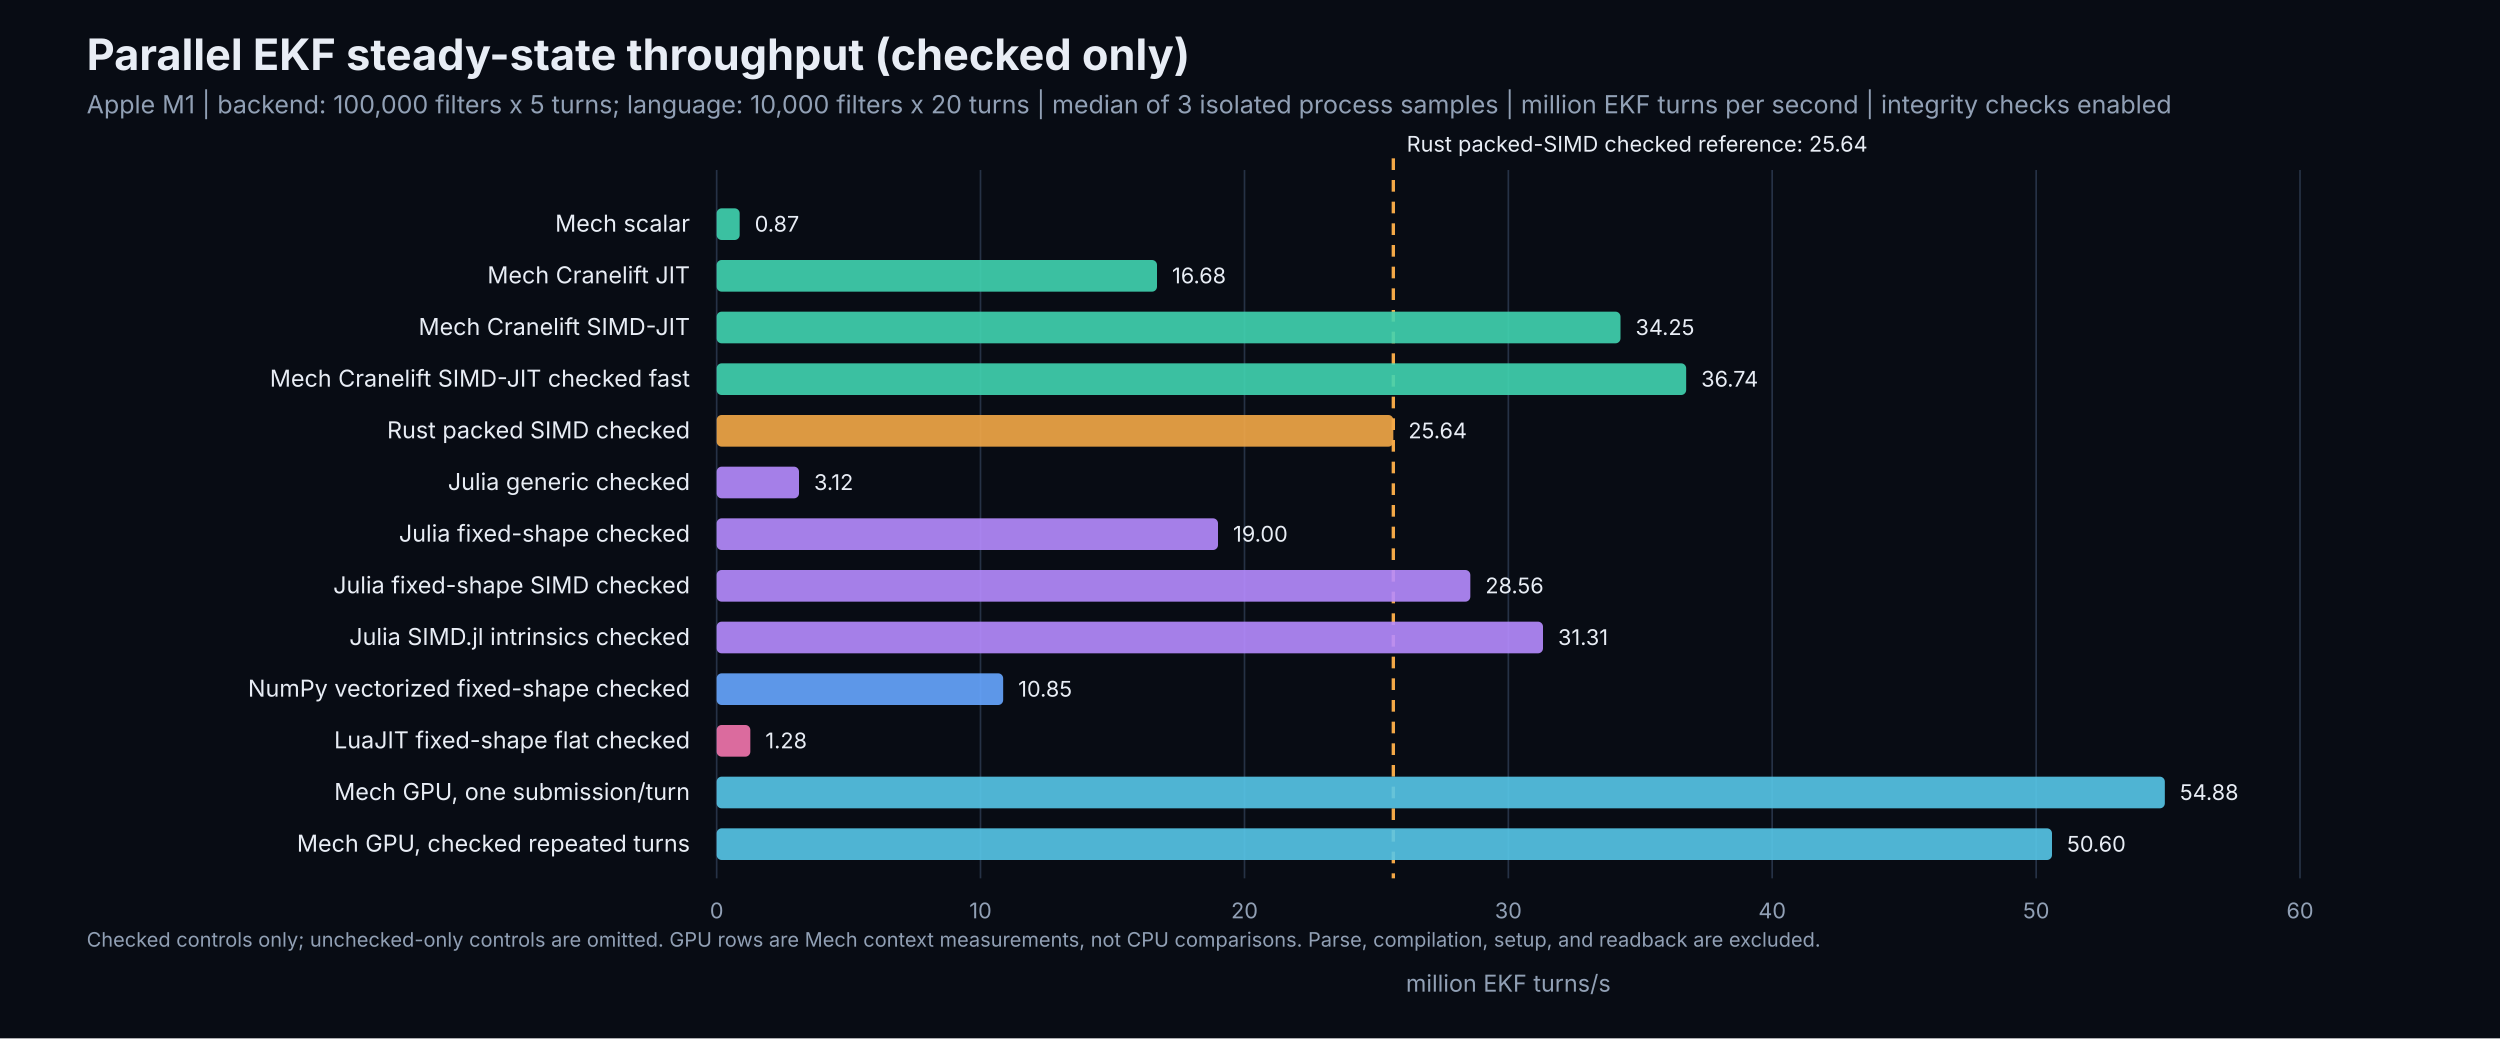
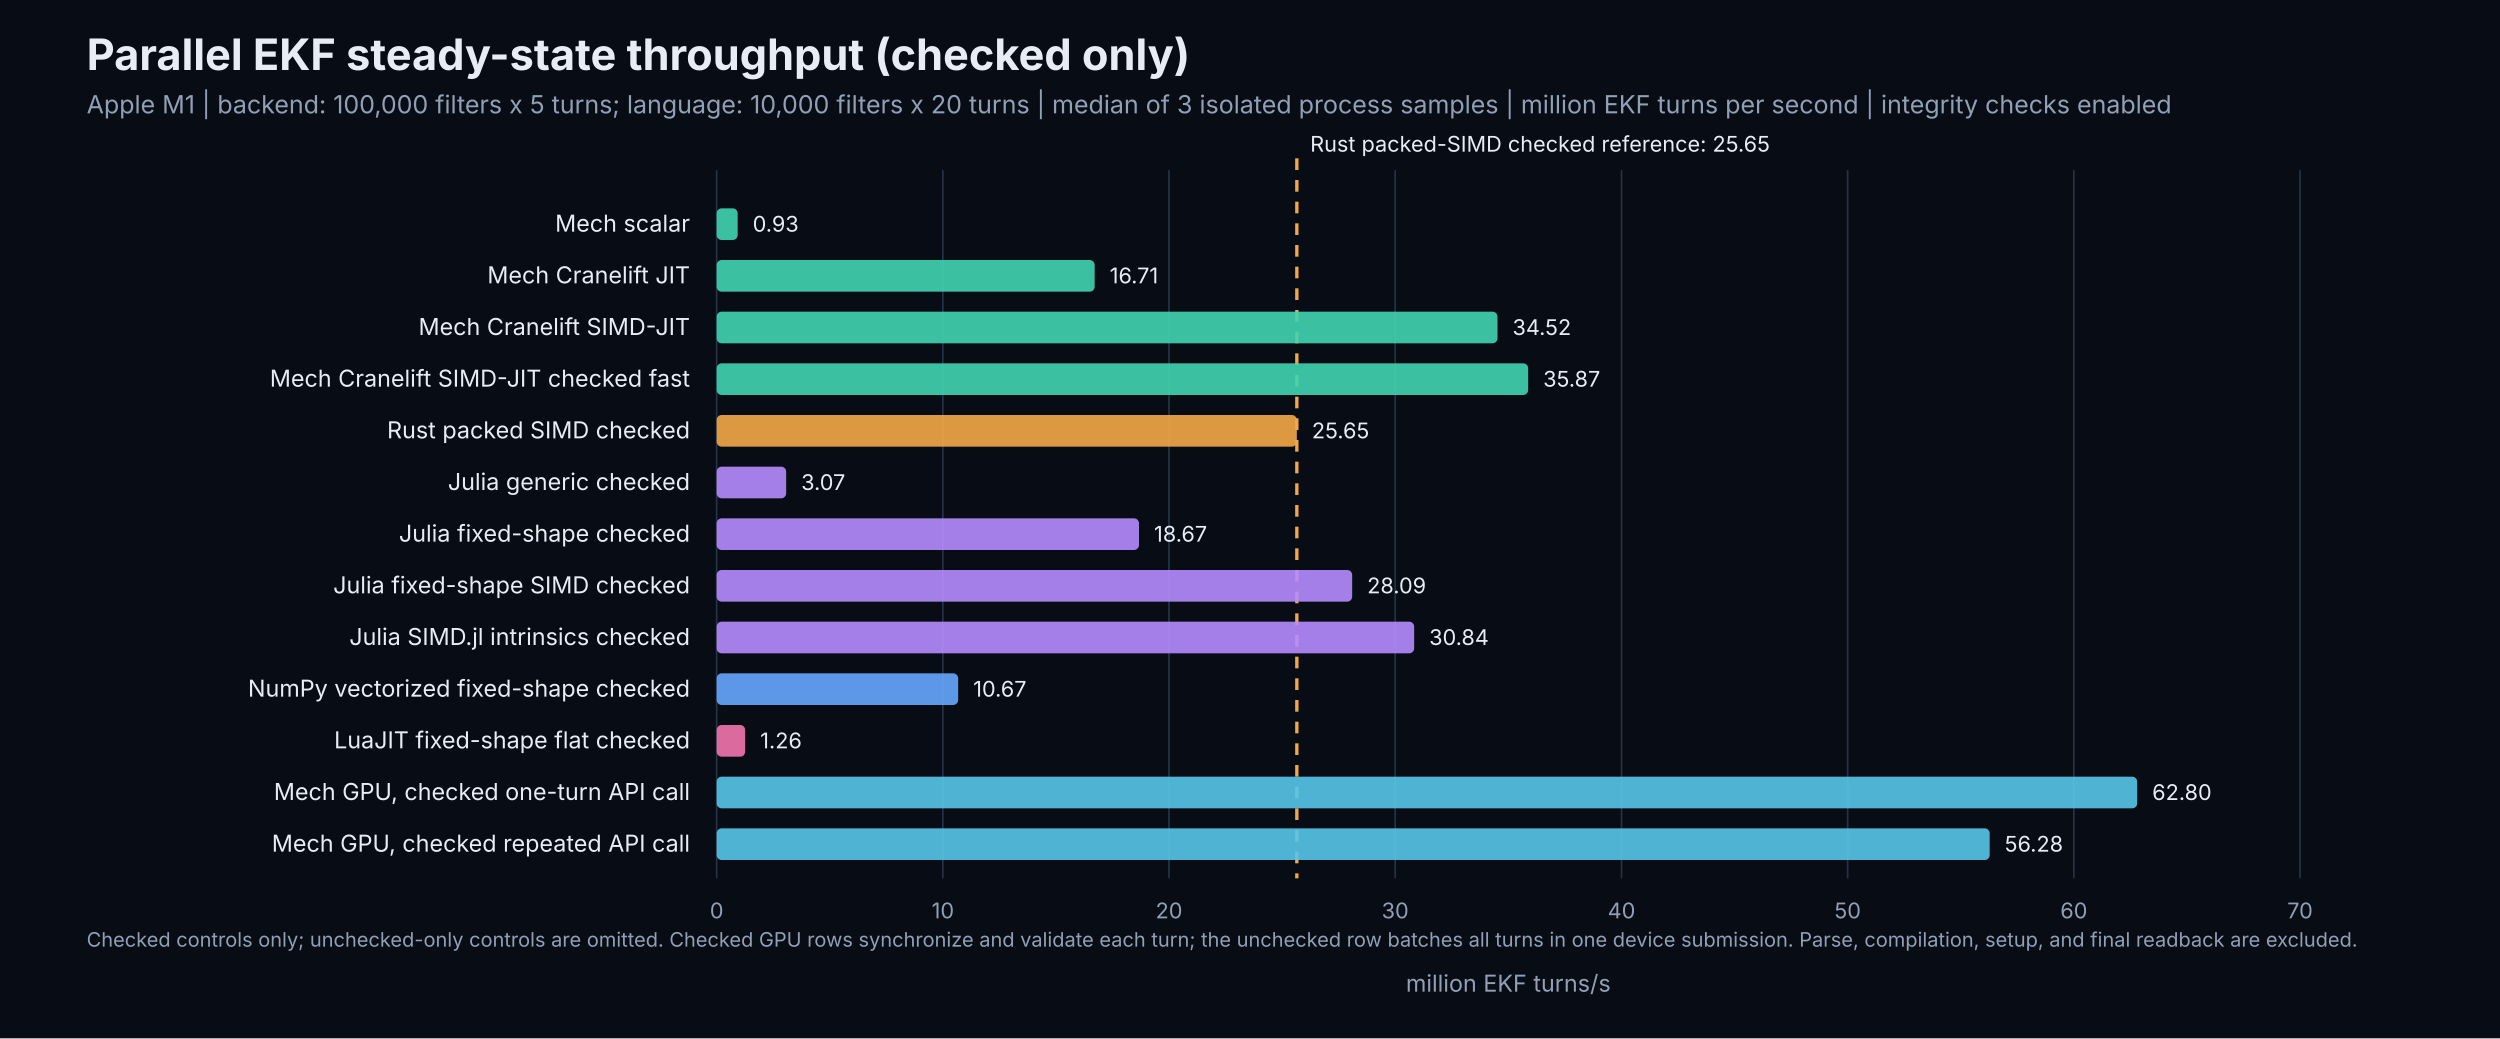
<svg xmlns="http://www.w3.org/2000/svg" width="1500" height="623" viewBox="0 0 1500 623">
  <rect width="100%" height="100%" fill="#080c14" />
  <style>text{font-family:-apple-system,BlinkMacSystemFont,"Segoe UI",sans-serif;fill:#e8edf5} .muted{fill:#91a0b5} .grid{stroke:#263246;stroke-width:1} .axis{fill:#91a0b5;font-size:13px} .label{font-size:14px} .value{font-size:13px;font-variant-numeric:tabular-nums}</style>
  <text x="52" y="42" font-size="26" font-weight="700">Parallel EKF steady-state throughput (checked only)</text>
  <text x="52" y="68" class="muted" font-size="15">Apple M1 | backend: 100,000 filters x 5 turns; language: 10,000 filters x 20 turns | median of 3 isolated process samples | million EKF turns per second | integrity checks enabled</text>
  <line x1="430.0" y1="102" x2="430.0" y2="527" class="grid" />
  <text x="430.0" y="551" text-anchor="middle" class="axis">0</text>
-   <line x1="588.3" y1="102" x2="588.3" y2="527" class="grid" />
-   <text x="588.3" y="551" text-anchor="middle" class="axis">10</text>
-   <line x1="746.7" y1="102" x2="746.7" y2="527" class="grid" />
-   <text x="746.7" y="551" text-anchor="middle" class="axis">20</text>
-   <line x1="905.0" y1="102" x2="905.0" y2="527" class="grid" />
-   <text x="905.0" y="551" text-anchor="middle" class="axis">30</text>
-   <line x1="1063.3" y1="102" x2="1063.3" y2="527" class="grid" />
-   <text x="1063.3" y="551" text-anchor="middle" class="axis">40</text>
-   <line x1="1221.7" y1="102" x2="1221.7" y2="527" class="grid" />
-   <text x="1221.7" y="551" text-anchor="middle" class="axis">50</text>
+   <line x1="565.7" y1="102" x2="565.7" y2="527" class="grid" />
+   <text x="565.7" y="551" text-anchor="middle" class="axis">10</text>
+   <line x1="701.4" y1="102" x2="701.4" y2="527" class="grid" />
+   <text x="701.4" y="551" text-anchor="middle" class="axis">20</text>
+   <line x1="837.1" y1="102" x2="837.1" y2="527" class="grid" />
+   <text x="837.1" y="551" text-anchor="middle" class="axis">30</text>
+   <line x1="972.9" y1="102" x2="972.9" y2="527" class="grid" />
+   <text x="972.9" y="551" text-anchor="middle" class="axis">40</text>
+   <line x1="1108.6" y1="102" x2="1108.6" y2="527" class="grid" />
+   <text x="1108.6" y="551" text-anchor="middle" class="axis">50</text>
+   <line x1="1244.3" y1="102" x2="1244.3" y2="527" class="grid" />
+   <text x="1244.3" y="551" text-anchor="middle" class="axis">60</text>
  <line x1="1380.0" y1="102" x2="1380.0" y2="527" class="grid" />
-   <text x="1380.0" y="551" text-anchor="middle" class="axis">60</text>
+   <text x="1380.0" y="551" text-anchor="middle" class="axis">70</text>
  <text x="905.0" y="595" text-anchor="middle" class="muted" font-size="14">million EKF turns/s</text>
-   <line x1="836.0" y1="95" x2="836.0" y2="527" stroke="#f3a847" stroke-width="2" stroke-dasharray="7 6" />
-   <text x="844.0" y="91" fill="#f3a847" font-size="13">Rust packed-SIMD checked reference: 25.64</text>
+   <line x1="778.1" y1="95" x2="778.1" y2="527" stroke="#f3a847" stroke-width="2" stroke-dasharray="7 6" />
+   <text x="786.1" y="91" fill="#f3a847" font-size="13">Rust packed-SIMD checked reference: 25.65</text>
  <text x="414" y="139" text-anchor="end" class="label">Mech scalar</text>
-   <rect x="430" y="125" width="13.8" height="19" rx="3" fill="#40d4b0" opacity="0.9" />
-   <text x="452.8" y="139" class="value">0.87</text>
+   <rect x="430" y="125" width="12.6" height="19" rx="3" fill="#40d4b0" opacity="0.9" />
+   <text x="451.6" y="139" class="value">0.93</text>
  <text x="414" y="170" text-anchor="end" class="label">Mech Cranelift JIT</text>
-   <rect x="430" y="156" width="264.2" height="19" rx="3" fill="#40d4b0" opacity="0.9" />
-   <text x="703.2" y="170" class="value">16.68</text>
+   <rect x="430" y="156" width="226.8" height="19" rx="3" fill="#40d4b0" opacity="0.9" />
+   <text x="665.8" y="170" class="value">16.71</text>
  <text x="414" y="201" text-anchor="end" class="label">Mech Cranelift SIMD-JIT</text>
-   <rect x="430" y="187" width="542.3" height="19" rx="3" fill="#40d4b0" opacity="0.9" />
-   <text x="981.3" y="201" class="value">34.25</text>
+   <rect x="430" y="187" width="468.5" height="19" rx="3" fill="#40d4b0" opacity="0.9" />
+   <text x="907.5" y="201" class="value">34.52</text>
  <text x="414" y="232" text-anchor="end" class="label">Mech Cranelift SIMD-JIT checked fast</text>
-   <rect x="430" y="218" width="581.7" height="19" rx="3" fill="#40d4b0" opacity="0.9" />
-   <text x="1020.7" y="232" class="value">36.74</text>
+   <rect x="430" y="218" width="486.9" height="19" rx="3" fill="#40d4b0" opacity="0.9" />
+   <text x="925.9" y="232" class="value">35.87</text>
  <text x="414" y="263" text-anchor="end" class="label">Rust packed SIMD checked</text>
-   <rect x="430" y="249" width="406.0" height="19" rx="3" fill="#f3a847" opacity="0.9" />
-   <text x="845.0" y="263" class="value">25.64</text>
+   <rect x="430" y="249" width="348.1" height="19" rx="3" fill="#f3a847" opacity="0.9" />
+   <text x="787.1" y="263" class="value">25.65</text>
  <text x="414" y="294" text-anchor="end" class="label">Julia generic checked</text>
-   <rect x="430" y="280" width="49.4" height="19" rx="3" fill="#b68cff" opacity="0.9" />
-   <text x="488.4" y="294" class="value">3.12</text>
+   <rect x="430" y="280" width="41.7" height="19" rx="3" fill="#b68cff" opacity="0.9" />
+   <text x="480.7" y="294" class="value">3.07</text>
  <text x="414" y="325" text-anchor="end" class="label">Julia fixed-shape checked</text>
-   <rect x="430" y="311" width="300.8" height="19" rx="3" fill="#b68cff" opacity="0.9" />
-   <text x="739.8" y="325" class="value">19.00</text>
+   <rect x="430" y="311" width="253.4" height="19" rx="3" fill="#b68cff" opacity="0.9" />
+   <text x="692.4" y="325" class="value">18.67</text>
  <text x="414" y="356" text-anchor="end" class="label">Julia fixed-shape SIMD checked</text>
-   <rect x="430" y="342" width="452.2" height="19" rx="3" fill="#b68cff" opacity="0.9" />
-   <text x="891.2" y="356" class="value">28.56</text>
+   <rect x="430" y="342" width="381.3" height="19" rx="3" fill="#b68cff" opacity="0.9" />
+   <text x="820.3" y="356" class="value">28.09</text>
  <text x="414" y="387" text-anchor="end" class="label">Julia SIMD.jl intrinsics checked</text>
-   <rect x="430" y="373" width="495.8" height="19" rx="3" fill="#b68cff" opacity="0.9" />
-   <text x="934.8" y="387" class="value">31.31</text>
+   <rect x="430" y="373" width="418.5" height="19" rx="3" fill="#b68cff" opacity="0.9" />
+   <text x="857.5" y="387" class="value">30.84</text>
  <text x="414" y="418" text-anchor="end" class="label">NumPy vectorized fixed-shape checked</text>
-   <rect x="430" y="404" width="171.9" height="19" rx="3" fill="#66a6ff" opacity="0.9" />
-   <text x="610.9" y="418" class="value">10.85</text>
+   <rect x="430" y="404" width="144.9" height="19" rx="3" fill="#66a6ff" opacity="0.9" />
+   <text x="583.9" y="418" class="value">10.67</text>
  <text x="414" y="449" text-anchor="end" class="label">LuaJIT fixed-shape flat checked</text>
-   <rect x="430" y="435" width="20.2" height="19" rx="3" fill="#f276ad" opacity="0.9" />
-   <text x="459.2" y="449" class="value">1.28</text>
-   <text x="414" y="480" text-anchor="end" class="label">Mech GPU, one submission/turn</text>
-   <rect x="430" y="466" width="868.9" height="19" rx="3" fill="#56c7e8" opacity="0.9" />
-   <text x="1307.9" y="480" class="value">54.88</text>
-   <text x="414" y="511" text-anchor="end" class="label">Mech GPU, checked repeated turns</text>
-   <rect x="430" y="497" width="801.2" height="19" rx="3" fill="#56c7e8" opacity="0.9" />
-   <text x="1240.2" y="511" class="value">50.60</text>
-   <text x="52" y="568" class="muted" font-size="12">Checked controls only; unchecked-only controls are omitted. GPU rows are Mech context measurements, not CPU comparisons. Parse, compilation, setup, and readback are excluded.</text>
+   <rect x="430" y="435" width="17.1" height="19" rx="3" fill="#f276ad" opacity="0.9" />
+   <text x="456.1" y="449" class="value">1.26</text>
+   <text x="414" y="480" text-anchor="end" class="label">Mech GPU, checked one-turn API call</text>
+   <rect x="430" y="466" width="852.3" height="19" rx="3" fill="#56c7e8" opacity="0.9" />
+   <text x="1291.3" y="480" class="value">62.80</text>
+   <text x="414" y="511" text-anchor="end" class="label">Mech GPU, checked repeated API call</text>
+   <rect x="430" y="497" width="763.8" height="19" rx="3" fill="#56c7e8" opacity="0.9" />
+   <text x="1202.8" y="511" class="value">56.28</text>
+   <text x="52" y="568" class="muted" font-size="12">Checked controls only; unchecked-only controls are omitted. Checked GPU rows synchronize and validate each turn; the unchecked row batches all turns in one device submission. Parse, compilation, setup, and final readback are excluded.</text>
</svg>
